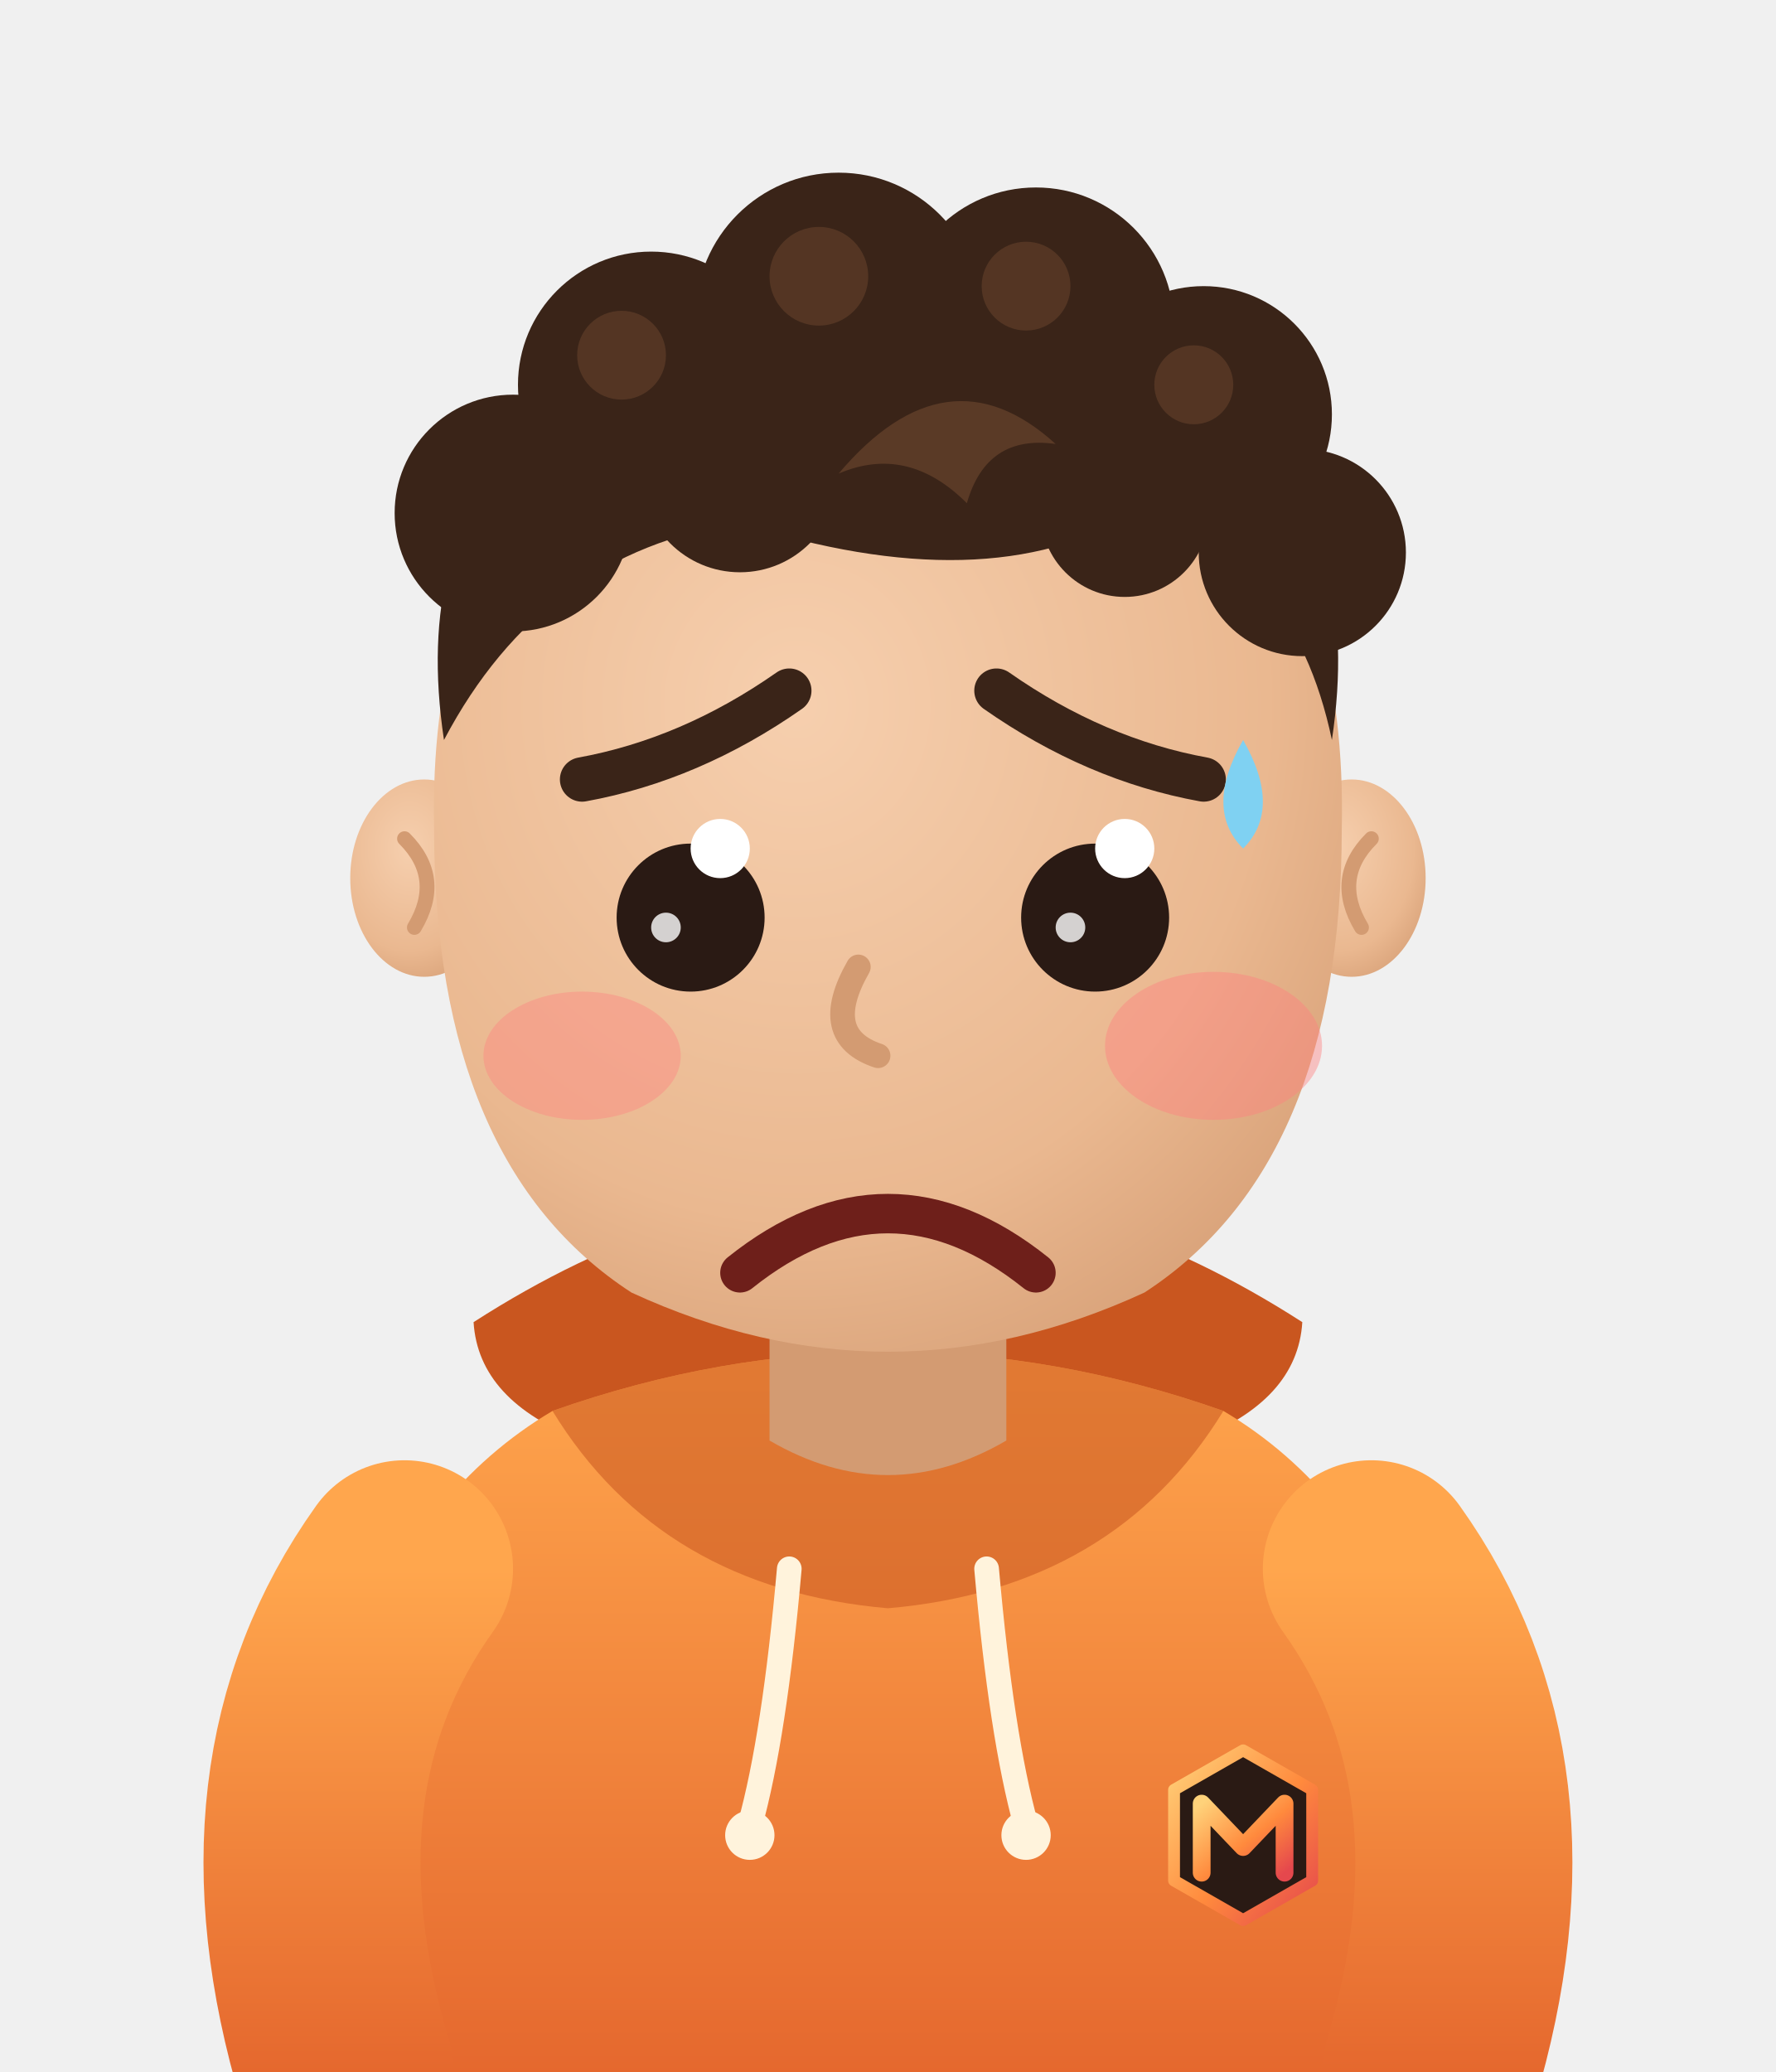
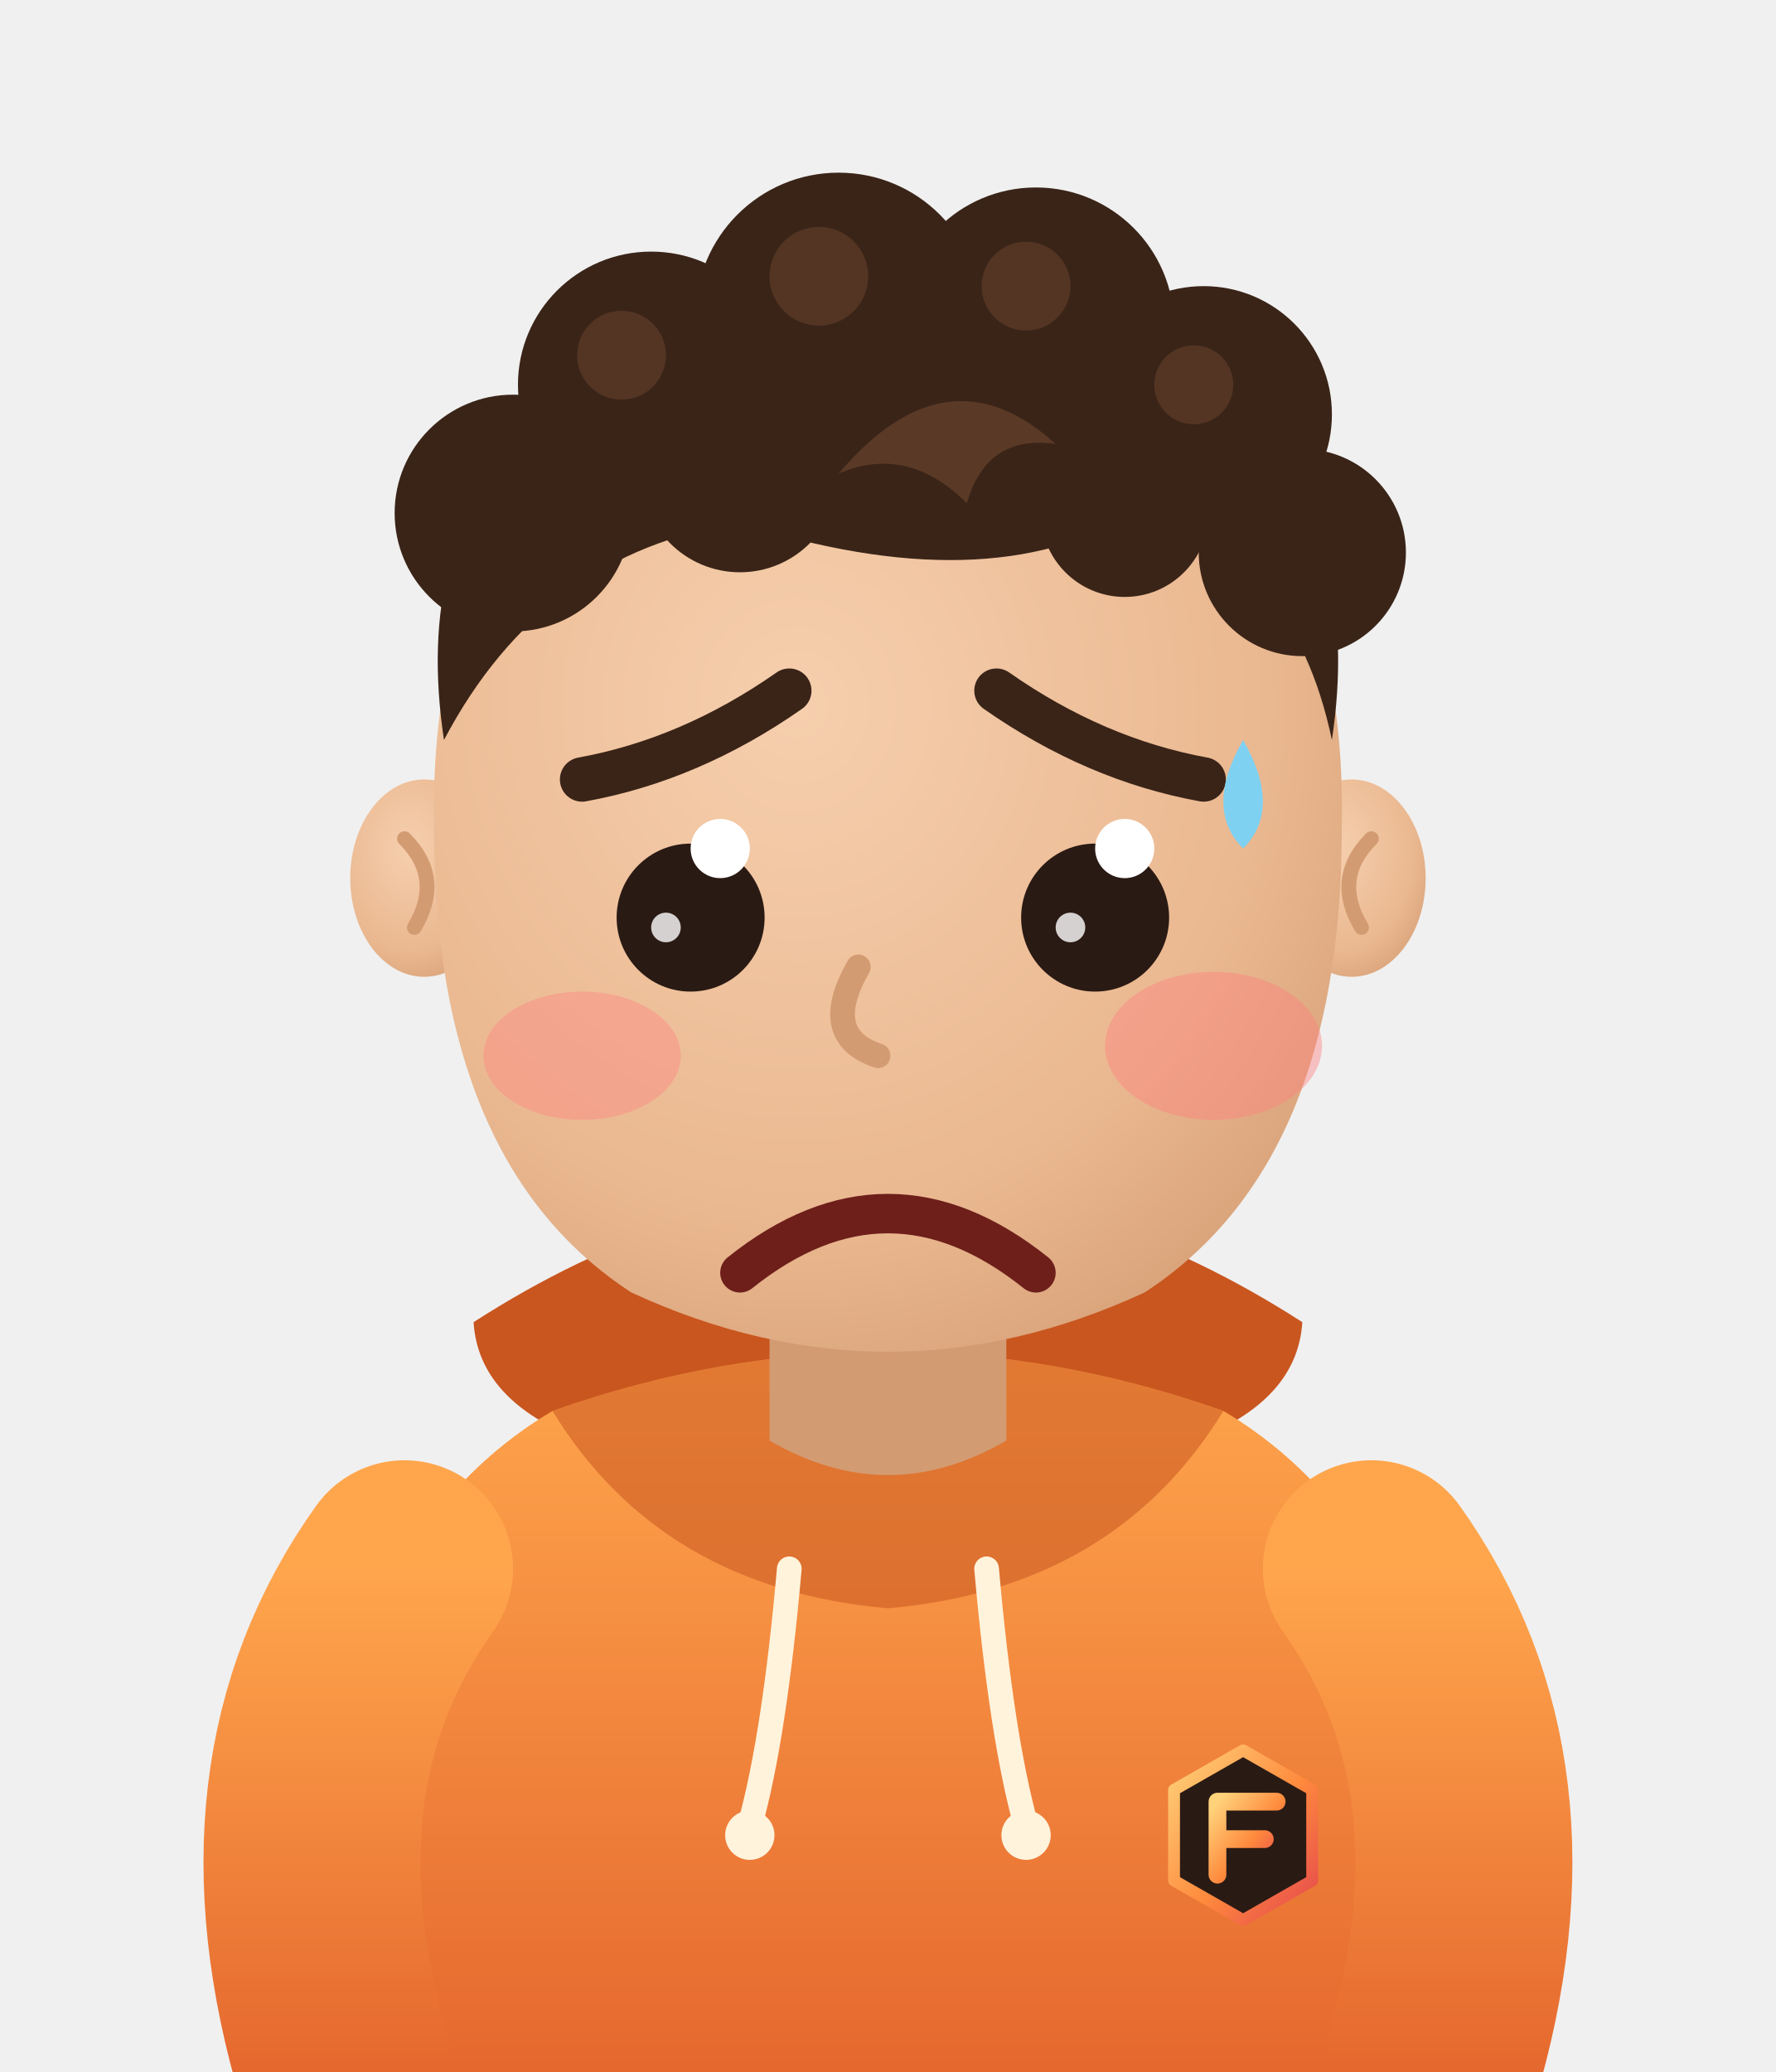
<svg xmlns="http://www.w3.org/2000/svg" viewBox="0 0 360 420" class="mascot">
  <defs>
    <radialGradient id="skedecu" cx=".4" cy=".35" r=".8">
      <stop offset="0" stop-color="#f6cfae" />
      <stop offset=".65" stop-color="#eab890" />
      <stop offset="1" stop-color="#d39b72" />
    </radialGradient>
    <linearGradient id="hdedecu" x1="0" y1="0" x2="0" y2="1">
      <stop offset="0" stop-color="#ffa64d" />
      <stop offset="1" stop-color="#e5682e" />
    </linearGradient>
    <linearGradient id="chedecu" x1="0" y1="0" x2="1" y2="1">
      <stop offset="0" stop-color="#ffe08a" />
      <stop offset="1" stop-color="#ffb93d" />
    </linearGradient>
    <linearGradient id="lgedecu" x1="0" y1="0" x2="1" y2="1">
      <stop offset="0" stop-color="#ffd27a" />
      <stop offset=".55" stop-color="#ff8a3d" />
      <stop offset="1" stop-color="#e5484d" />
    </linearGradient>
    <mask id="btedecu" maskUnits="userSpaceOnUse" x="150" y="130" width="230" height="220">
      <rect x="150" y="130" width="230" height="220" fill="#fff" />
      <circle cx="214" cy="249" r="15" />
      <circle cx="222" cy="232" r="13" />
      <circle cx="207" cy="262" r="10" />
    </mask>
  </defs>
  <ellipse cx="180" cy="404" rx="118" ry="12" fill="#000" opacity=".28" />
  <path d="M96 268 Q180 214 264 268 Q262 300 180 300 Q98 300 96 268Z" fill="#c9561f" />
  <path d="M62 420 Q58 318 112 286 Q180 262 248 286 Q302 318 298 420Z" fill="url(#hdedecu)" />
  <path d="M112 286 Q180 262 248 286 Q226 322 180 326 Q134 322 112 286Z" fill="#c9561f" opacity=".55" />
  <path d="M160 318 q-3 34 -8 52 M200 318 q3 34 8 52" stroke="#fff3dc" stroke-width="5" stroke-linecap="round" fill="none" />
  <circle cx="152" cy="372" r="5" fill="#fff3dc" />
  <circle cx="208" cy="372" r="5" fill="#fff3dc" />
  <g transform="translate(232 352) scale(.2)">
    <path d="M100 14 L170 54 V146 L100 186 L30 146 V54 Z" fill="#2a1a14" stroke="url(#lgedecu)" stroke-width="12" stroke-linejoin="round" />
-     <path d="M58 138 V68 L100 112 L142 68 V138" fill="none" stroke="url(#lgedecu)" stroke-width="18" stroke-linecap="round" stroke-linejoin="round" />
+     <path d="M74 140 V66 H134 M74 104 H122" fill="none" stroke="url(#lgedecu)" stroke-width="18" stroke-linecap="round" stroke-linejoin="round" />
  </g>
  <path d="M82 318 Q52 360 70 420" fill="none" stroke="url(#hdedecu)" stroke-width="44" stroke-linecap="round" />
  <g>
    <path d="M156 262 h48 v30 q-24 14 -48 0Z" fill="#d39b72" />
    <ellipse cx="86" cy="178" rx="15" ry="20" fill="url(#skedecu)" />
    <ellipse cx="274" cy="178" rx="15" ry="20" fill="url(#skedecu)" />
    <path d="M82 170 q8 8 2 18 M278 170 q-8 8 -2 18" stroke="#d39b72" stroke-width="3" fill="none" stroke-linecap="round" />
    <path d="M88 168 Q86 74 180 72 Q274 74 272 168 Q272 236 232 262 Q180 286 128 262 Q88 236 88 168Z" fill="url(#skedecu)" />
    <ellipse cx="118" cy="214" rx="20" ry="13" fill="#ff7f7f" opacity=".38" />
    <ellipse cx="246" cy="212" rx="22" ry="15" fill="#ff7f7f" opacity=".42" />
    <path d="M90 150 Q78 70 180 62 Q282 70 270 150 Q262 112 230 104 Q200 122 150 106 Q110 112 90 150Z" fill="#3a2418" />
    <circle cx="104" cy="104" r="24" fill="#3a2418" />
    <circle cx="132" cy="78" r="27" fill="#3a2418" />
    <circle cx="170" cy="64" r="29" fill="#3a2418" />
    <circle cx="210" cy="66" r="28" fill="#3a2418" />
    <circle cx="244" cy="84" r="26" fill="#3a2418" />
    <circle cx="264" cy="112" r="21" fill="#3a2418" />
    <circle cx="150" cy="96" r="20" fill="#3a2418" />
    <circle cx="196" cy="92" r="21" fill="#3a2418" />
    <circle cx="228" cy="104" r="17" fill="#3a2418" />
    <circle cx="126" cy="72" r="9" fill="#5a3a26" opacity=".8" />
    <circle cx="166" cy="56" r="10" fill="#5a3a26" opacity=".8" />
    <circle cx="208" cy="58" r="9" fill="#5a3a26" opacity=".8" />
    <circle cx="242" cy="78" r="8" fill="#5a3a26" opacity=".8" />
    <path d="M170 96 q22 -26 44 -6 q-14 -2 -18 12 q-12 -12 -26 -6Z" fill="#5a3a26" />
    <path d="M118 158 q22 -4 42 -18" stroke="#3a2418" stroke-width="9" stroke-linecap="round" fill="none" />
    <path d="M202 140 q20 14 42 18" stroke="#3a2418" stroke-width="9" stroke-linecap="round" fill="none" />
    <ellipse cx="140" cy="186" rx="15" ry="15" fill="#2a1a14" />
    <circle cx="146" cy="172" r="6" fill="#fff" />
    <circle cx="135" cy="188" r="3" fill="#fff" opacity=".8" />
    <ellipse cx="222" cy="186" rx="15" ry="15" fill="#2a1a14" />
    <circle cx="228" cy="172" r="6" fill="#fff" />
    <circle cx="217" cy="188" r="3" fill="#fff" opacity=".8" />
    <path d="M252 150 q8 14 0 22 q-8 -8 0 -22Z" fill="#7fd1f2" />
    <path d="M174 196 q-8 14 4 18" stroke="#d39b72" stroke-width="5" stroke-linecap="round" fill="none" />
    <g>
      <path d="M150 258 Q180 234 210 258" stroke="#6e1f1a" stroke-width="8" stroke-linecap="round" fill="none" />
    </g>
  </g>
  <path d="M278 318 Q308 360 290 420" fill="none" stroke="url(#hdedecu)" stroke-width="44" stroke-linecap="round" />
</svg>
